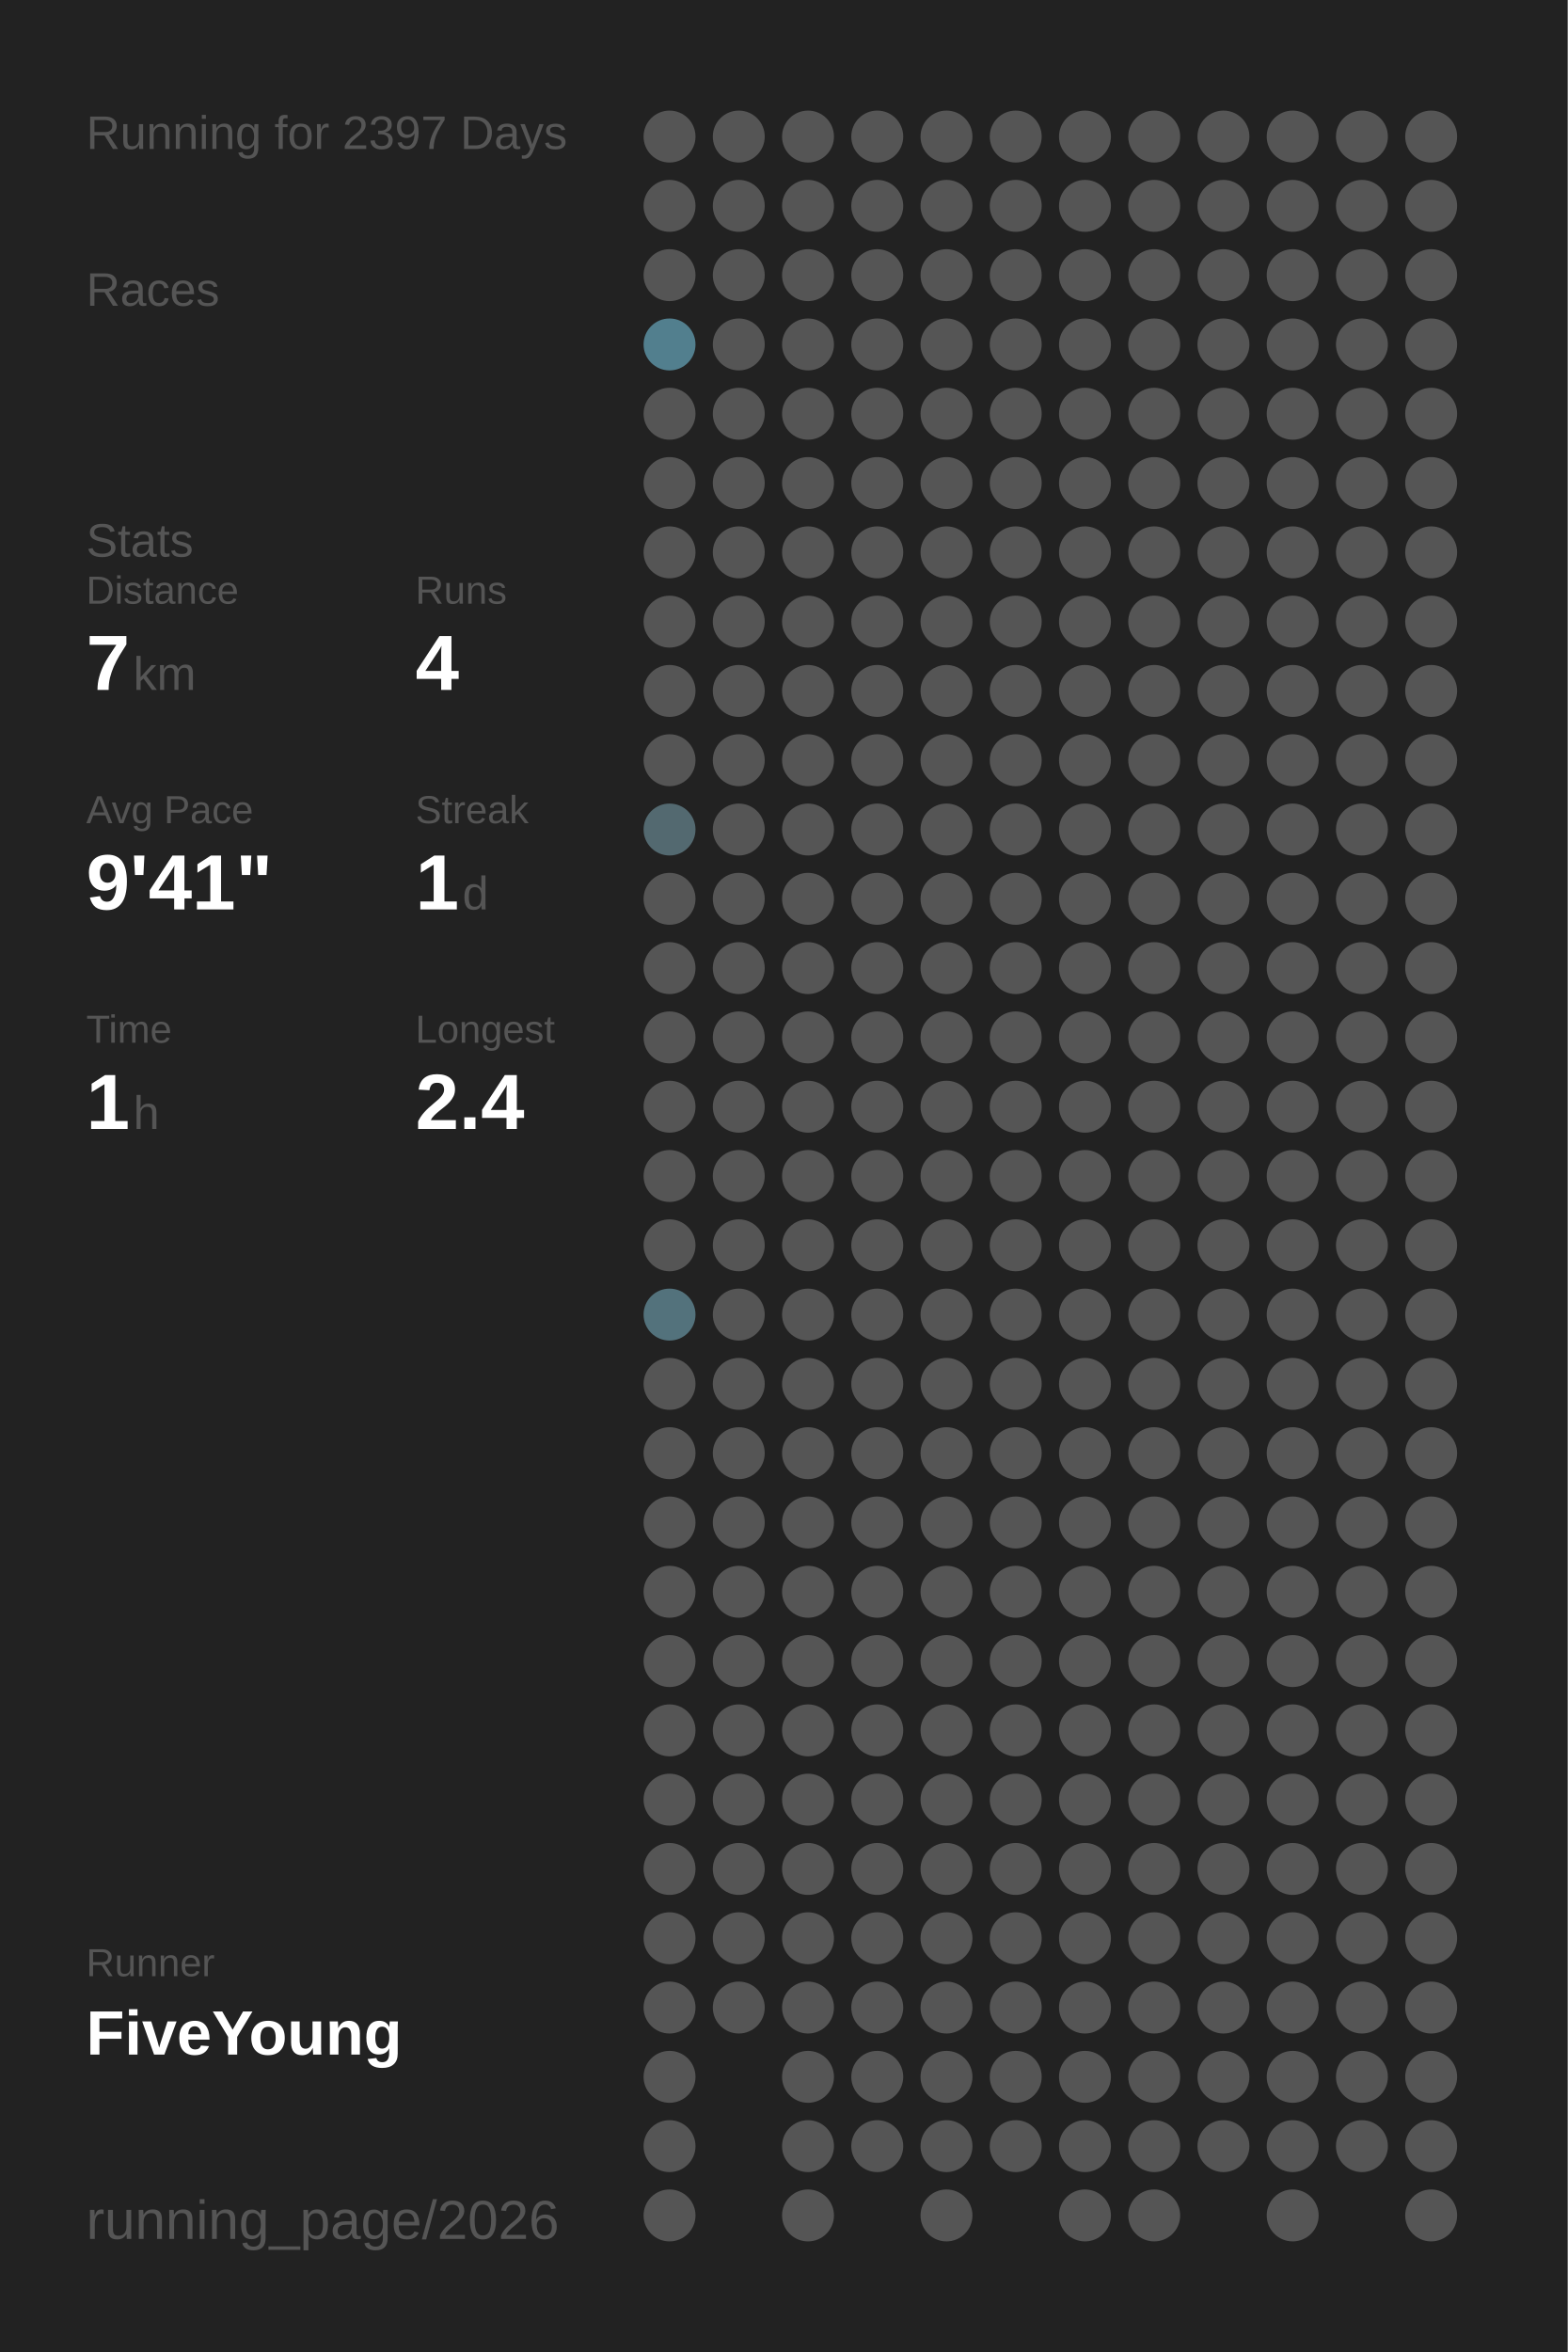
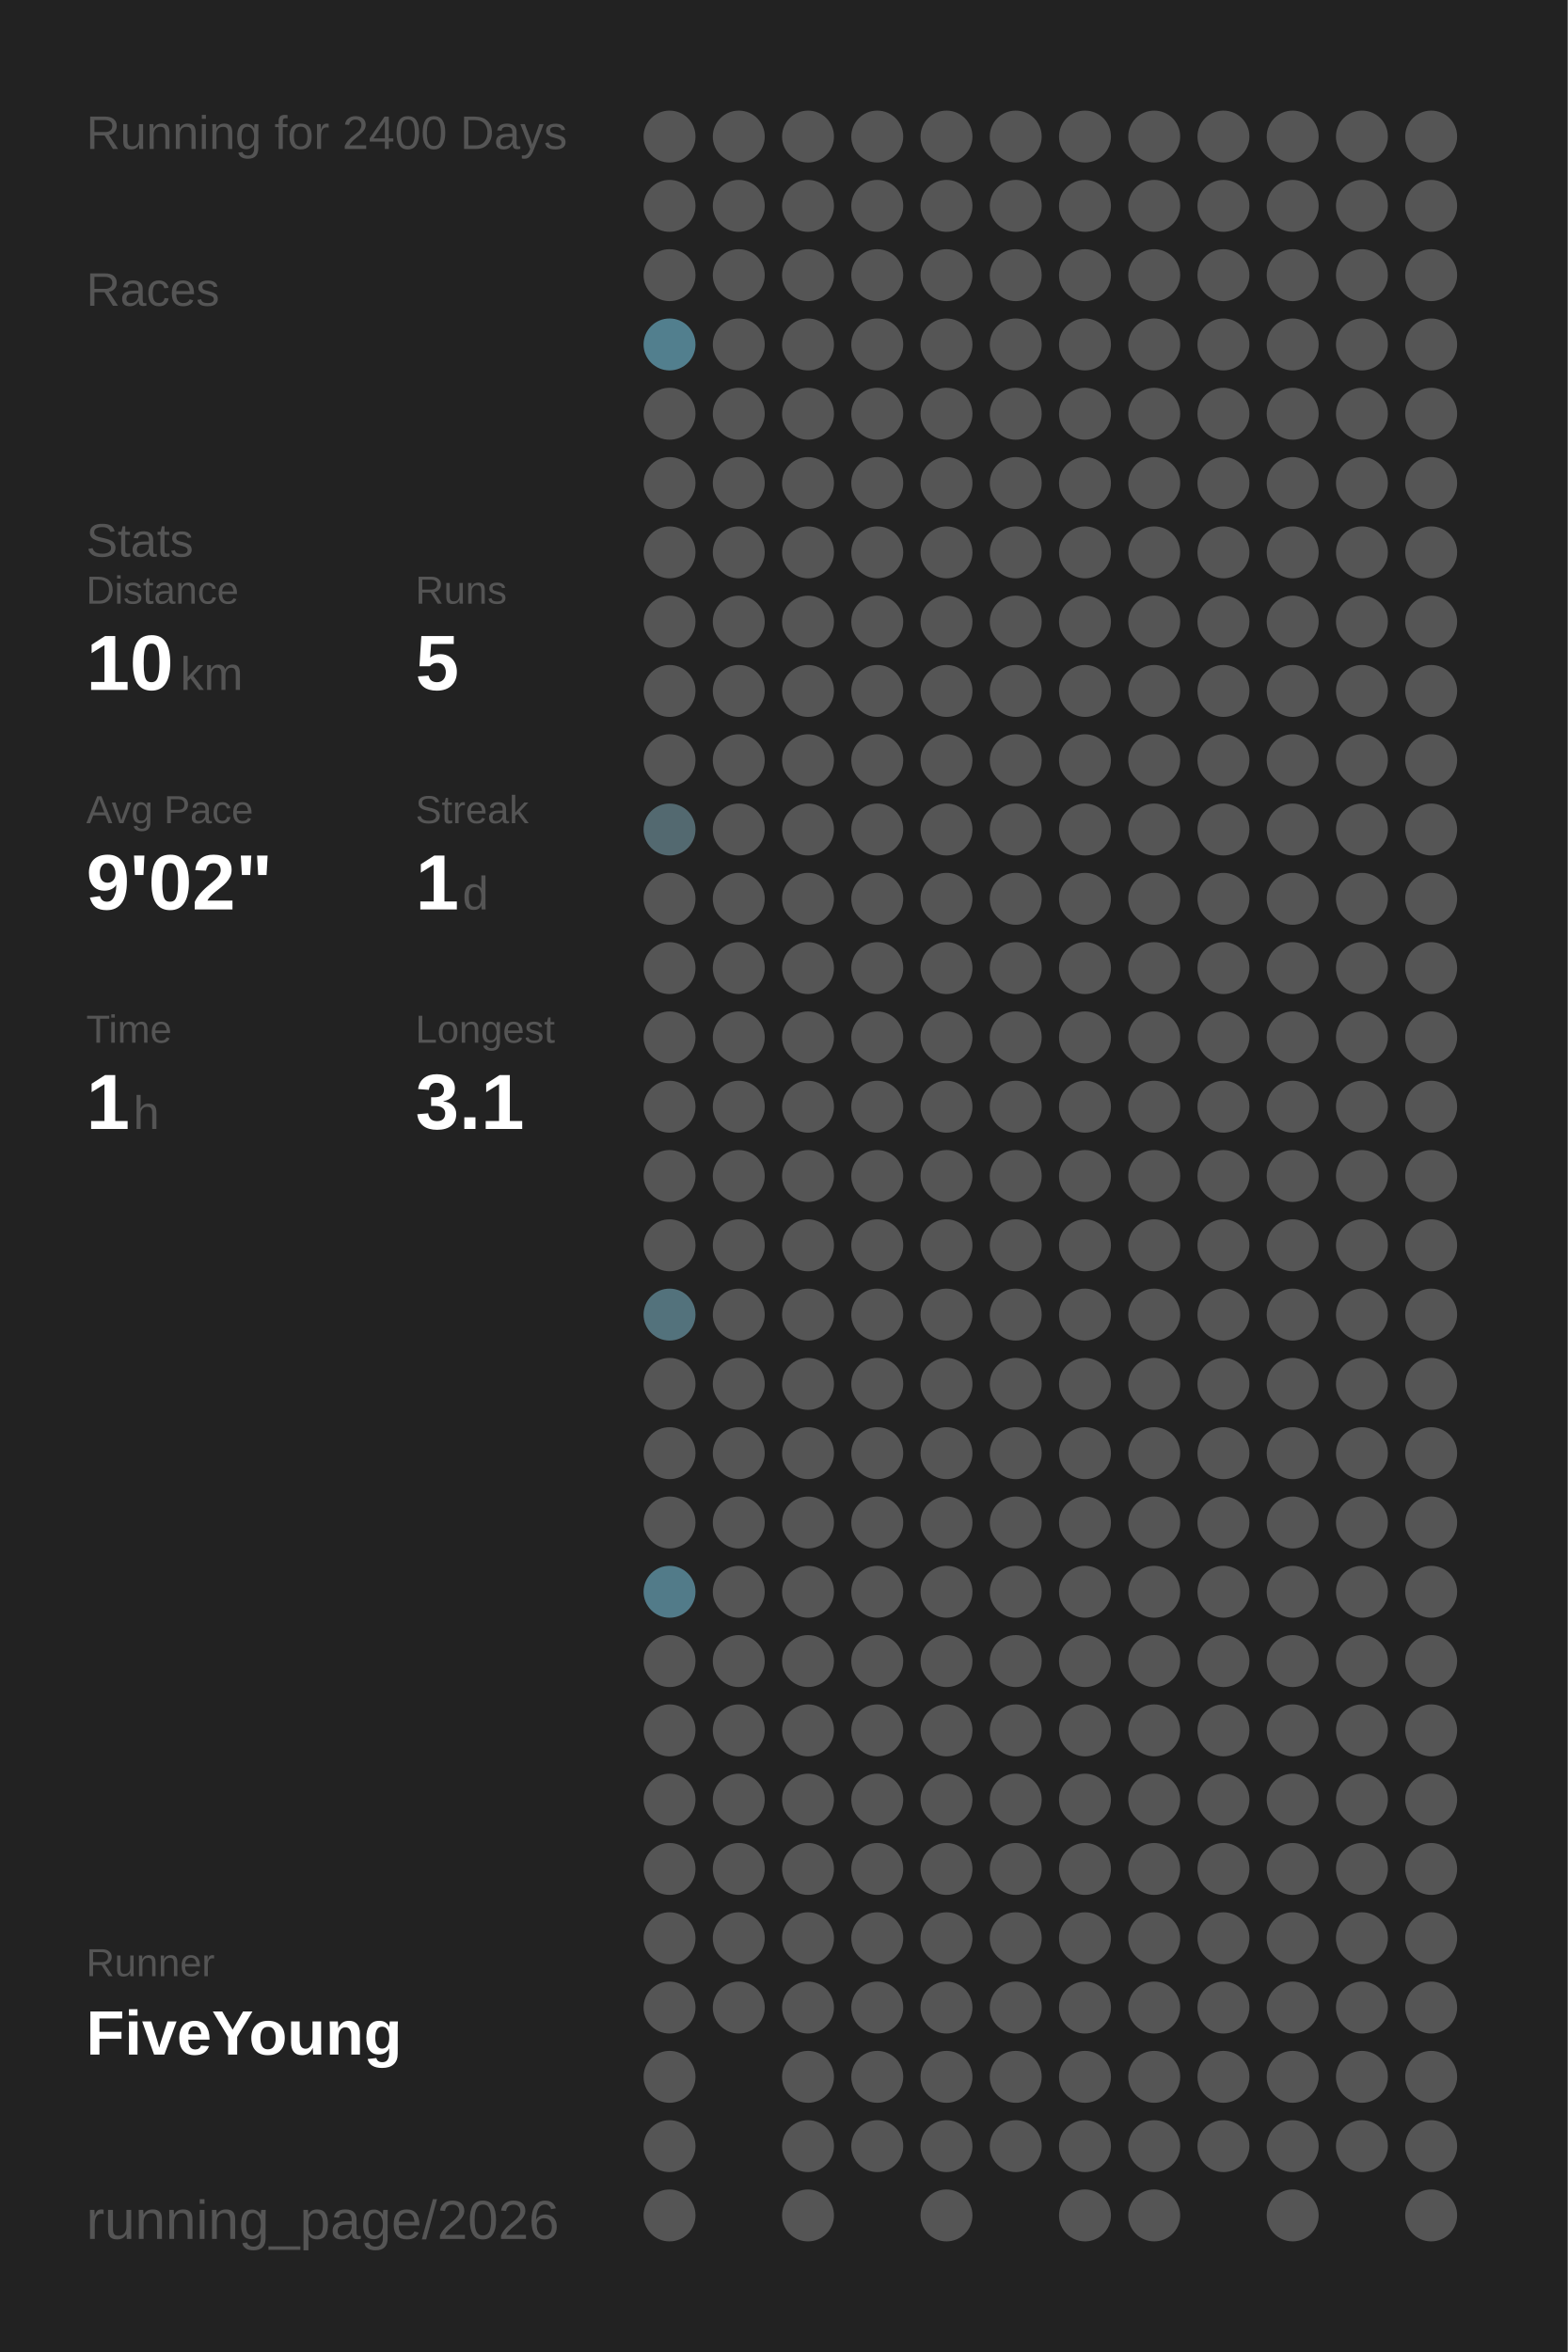
<svg xmlns="http://www.w3.org/2000/svg" baseProfile="full" height="300mm" version="1.1" viewBox="0,0,200,300" width="200mm">
  <defs />
  <rect fill="#222222" height="300" width="200" x="0" y="0" />
-   <text fill="#555555" style="font-size:6px; font-family:Arial;" x="11" y="19">Running for 2397 Days</text>
+   <text fill="#555555" style="font-size:6px; font-family:Arial;" x="11" y="19">Running for 2400 Days</text>
  <text fill="#555555" style="font-size:6px; font-family:Arial;" x="11" y="39">Races</text>
  <text fill="#555555" style="font-size:6px; font-family:Arial;" x="11" y="71">Stats</text>
  <text fill="#555555" style="font-size:5px; font-family:Arial;" x="11" y="77">Distance</text>
-   <text fill="#FFFFFF" style="font-size:10px; font-family:Arial; font-weight:bold;" x="11" y="88">7</text>
-   <text fill="#555555" style="font-size:6px; font-family:Arial;" x="17" y="88">km</text>
+   <text fill="#FFFFFF" style="font-size:10px; font-family:Arial; font-weight:bold;" x="11" y="88">10</text>
+   <text fill="#555555" style="font-size:6px; font-family:Arial;" x="23" y="88">km</text>
  <text fill="#555555" style="font-size:5px; font-family:Arial;" x="53" y="77">Runs</text>
-   <text fill="#FFFFFF" style="font-size:10px; font-family:Arial; font-weight:bold;" x="53" y="88">4</text>
+   <text fill="#FFFFFF" style="font-size:10px; font-family:Arial; font-weight:bold;" x="53" y="88">5</text>
  <text fill="#555555" style="font-size:5px; font-family:Arial;" x="11" y="105">Avg Pace</text>
-   <text fill="#FFFFFF" style="font-size:10px; font-family:Arial; font-weight:bold;" x="11" y="116">9'41"</text>
+   <text fill="#FFFFFF" style="font-size:10px; font-family:Arial; font-weight:bold;" x="11" y="116">9'02"</text>
  <text fill="#555555" style="font-size:5px; font-family:Arial;" x="53" y="105">Streak</text>
  <text fill="#FFFFFF" style="font-size:10px; font-family:Arial; font-weight:bold;" x="53" y="116">1</text>
  <text fill="#555555" style="font-size:6px; font-family:Arial;" x="59" y="116">d</text>
  <text fill="#555555" style="font-size:5px; font-family:Arial;" x="11" y="133">Time</text>
  <text fill="#FFFFFF" style="font-size:10px; font-family:Arial; font-weight:bold;" x="11" y="144">1</text>
  <text fill="#555555" style="font-size:6px; font-family:Arial;" x="17" y="144">h</text>
  <text fill="#555555" style="font-size:5px; font-family:Arial;" x="53" y="133">Longest</text>
-   <text fill="#FFFFFF" style="font-size:10px; font-family:Arial; font-weight:bold;" x="53" y="144">2.4</text>
+   <text fill="#FFFFFF" style="font-size:10px; font-family:Arial; font-weight:bold;" x="53" y="144">3.1</text>
  <text fill="#555555" style="font-size:5px; font-family:Arial;" x="11" y="252.065">Runner</text>
  <text fill="#FFFFFF" style="font-size:8px; font-family:Arial; font-weight:bold;" x="11" y="262.065">FiveYoung</text>
  <text fill="#555555" style="font-size:7px; font-family:Arial;" x="11" y="285.581">running_page/2026</text>
  <circle cx="85.417" cy="17.419" fill="#555555" r="3.312" />
  <circle cx="85.417" cy="26.258" fill="#555555" r="3.312" />
  <circle cx="85.417" cy="35.097" fill="#555555" r="3.312" />
  <circle cx="85.417" cy="43.935" fill="#527f8e" r="3.312" />
  <circle cx="85.417" cy="52.774" fill="#555555" r="3.312" />
  <circle cx="85.417" cy="61.613" fill="#555555" r="3.312" />
  <circle cx="85.417" cy="70.452" fill="#555555" r="3.312" />
  <circle cx="85.417" cy="79.29" fill="#555555" r="3.312" />
  <circle cx="85.417" cy="88.129" fill="#555555" r="3.312" />
  <circle cx="85.417" cy="96.968" fill="#555555" r="3.312" />
  <circle cx="85.417" cy="105.806" fill="#536970" r="3.312" />
  <circle cx="85.417" cy="114.645" fill="#555555" r="3.312" />
  <circle cx="85.417" cy="123.484" fill="#555555" r="3.312" />
  <circle cx="85.417" cy="132.323" fill="#555555" r="3.312" />
  <circle cx="85.417" cy="141.161" fill="#555555" r="3.312" />
  <circle cx="85.417" cy="150" fill="#555555" r="3.312" />
  <circle cx="85.417" cy="158.839" fill="#555555" r="3.312" />
  <circle cx="85.417" cy="167.677" fill="#53727c" r="3.312" />
  <circle cx="85.417" cy="176.516" fill="#555555" r="3.312" />
  <circle cx="85.417" cy="185.355" fill="#555555" r="3.312" />
  <circle cx="85.417" cy="194.194" fill="#555555" r="3.312" />
-   <circle cx="85.417" cy="203.032" fill="#555555" r="3.312" />
+   <circle cx="85.417" cy="203.032" fill="#527b89" r="3.312" />
  <circle cx="85.417" cy="211.871" fill="#555555" r="3.312" />
  <circle cx="85.417" cy="220.71" fill="#555555" r="3.312" />
  <circle cx="85.417" cy="229.548" fill="#555555" r="3.312" />
  <circle cx="85.417" cy="238.387" fill="#555555" r="3.312" />
  <circle cx="85.417" cy="247.226" fill="#555555" r="3.312" />
  <circle cx="85.417" cy="256.065" fill="#555555" r="3.312" />
  <circle cx="85.417" cy="264.903" fill="#555555" r="3.312" />
  <circle cx="85.417" cy="273.742" fill="#555555" r="3.312" />
  <circle cx="85.417" cy="282.581" fill="#555555" r="3.312" />
  <circle cx="94.25" cy="17.419" fill="#555555" r="3.312" />
  <circle cx="94.25" cy="26.258" fill="#555555" r="3.312" />
  <circle cx="94.25" cy="35.097" fill="#555555" r="3.312" />
  <circle cx="94.25" cy="43.935" fill="#555555" r="3.312" />
  <circle cx="94.25" cy="52.774" fill="#555555" r="3.312" />
  <circle cx="94.25" cy="61.613" fill="#555555" r="3.312" />
  <circle cx="94.25" cy="70.452" fill="#555555" r="3.312" />
  <circle cx="94.25" cy="79.29" fill="#555555" r="3.312" />
  <circle cx="94.25" cy="88.129" fill="#555555" r="3.312" />
  <circle cx="94.25" cy="96.968" fill="#555555" r="3.312" />
  <circle cx="94.25" cy="105.806" fill="#555555" r="3.312" />
  <circle cx="94.25" cy="114.645" fill="#555555" r="3.312" />
  <circle cx="94.25" cy="123.484" fill="#555555" r="3.312" />
  <circle cx="94.25" cy="132.323" fill="#555555" r="3.312" />
  <circle cx="94.25" cy="141.161" fill="#555555" r="3.312" />
  <circle cx="94.25" cy="150" fill="#555555" r="3.312" />
  <circle cx="94.25" cy="158.839" fill="#555555" r="3.312" />
  <circle cx="94.25" cy="167.677" fill="#555555" r="3.312" />
  <circle cx="94.25" cy="176.516" fill="#555555" r="3.312" />
  <circle cx="94.25" cy="185.355" fill="#555555" r="3.312" />
  <circle cx="94.25" cy="194.194" fill="#555555" r="3.312" />
  <circle cx="94.25" cy="203.032" fill="#555555" r="3.312" />
  <circle cx="94.25" cy="211.871" fill="#555555" r="3.312" />
  <circle cx="94.25" cy="220.71" fill="#555555" r="3.312" />
  <circle cx="94.25" cy="229.548" fill="#555555" r="3.312" />
  <circle cx="94.25" cy="238.387" fill="#555555" r="3.312" />
  <circle cx="94.25" cy="247.226" fill="#555555" r="3.312" />
  <circle cx="94.25" cy="256.065" fill="#555555" r="3.312" />
  <circle cx="103.083" cy="17.419" fill="#555555" r="3.312" />
  <circle cx="103.083" cy="26.258" fill="#555555" r="3.312" />
  <circle cx="103.083" cy="35.097" fill="#555555" r="3.312" />
  <circle cx="103.083" cy="43.935" fill="#555555" r="3.312" />
  <circle cx="103.083" cy="52.774" fill="#555555" r="3.312" />
  <circle cx="103.083" cy="61.613" fill="#555555" r="3.312" />
  <circle cx="103.083" cy="70.452" fill="#555555" r="3.312" />
  <circle cx="103.083" cy="79.29" fill="#555555" r="3.312" />
  <circle cx="103.083" cy="88.129" fill="#555555" r="3.312" />
  <circle cx="103.083" cy="96.968" fill="#555555" r="3.312" />
  <circle cx="103.083" cy="105.806" fill="#555555" r="3.312" />
  <circle cx="103.083" cy="114.645" fill="#555555" r="3.312" />
  <circle cx="103.083" cy="123.484" fill="#555555" r="3.312" />
  <circle cx="103.083" cy="132.323" fill="#555555" r="3.312" />
  <circle cx="103.083" cy="141.161" fill="#555555" r="3.312" />
  <circle cx="103.083" cy="150" fill="#555555" r="3.312" />
  <circle cx="103.083" cy="158.839" fill="#555555" r="3.312" />
  <circle cx="103.083" cy="167.677" fill="#555555" r="3.312" />
  <circle cx="103.083" cy="176.516" fill="#555555" r="3.312" />
  <circle cx="103.083" cy="185.355" fill="#555555" r="3.312" />
  <circle cx="103.083" cy="194.194" fill="#555555" r="3.312" />
  <circle cx="103.083" cy="203.032" fill="#555555" r="3.312" />
  <circle cx="103.083" cy="211.871" fill="#555555" r="3.312" />
  <circle cx="103.083" cy="220.71" fill="#555555" r="3.312" />
  <circle cx="103.083" cy="229.548" fill="#555555" r="3.312" />
  <circle cx="103.083" cy="238.387" fill="#555555" r="3.312" />
  <circle cx="103.083" cy="247.226" fill="#555555" r="3.312" />
  <circle cx="103.083" cy="256.065" fill="#555555" r="3.312" />
  <circle cx="103.083" cy="264.903" fill="#555555" r="3.312" />
  <circle cx="103.083" cy="273.742" fill="#555555" r="3.312" />
  <circle cx="103.083" cy="282.581" fill="#555555" r="3.312" />
  <circle cx="111.917" cy="17.419" fill="#555555" r="3.312" />
  <circle cx="111.917" cy="26.258" fill="#555555" r="3.312" />
  <circle cx="111.917" cy="35.097" fill="#555555" r="3.312" />
  <circle cx="111.917" cy="43.935" fill="#555555" r="3.312" />
  <circle cx="111.917" cy="52.774" fill="#555555" r="3.312" />
  <circle cx="111.917" cy="61.613" fill="#555555" r="3.312" />
  <circle cx="111.917" cy="70.452" fill="#555555" r="3.312" />
  <circle cx="111.917" cy="79.29" fill="#555555" r="3.312" />
  <circle cx="111.917" cy="88.129" fill="#555555" r="3.312" />
  <circle cx="111.917" cy="96.968" fill="#555555" r="3.312" />
  <circle cx="111.917" cy="105.806" fill="#555555" r="3.312" />
  <circle cx="111.917" cy="114.645" fill="#555555" r="3.312" />
  <circle cx="111.917" cy="123.484" fill="#555555" r="3.312" />
  <circle cx="111.917" cy="132.323" fill="#555555" r="3.312" />
  <circle cx="111.917" cy="141.161" fill="#555555" r="3.312" />
  <circle cx="111.917" cy="150" fill="#555555" r="3.312" />
  <circle cx="111.917" cy="158.839" fill="#555555" r="3.312" />
  <circle cx="111.917" cy="167.677" fill="#555555" r="3.312" />
  <circle cx="111.917" cy="176.516" fill="#555555" r="3.312" />
  <circle cx="111.917" cy="185.355" fill="#555555" r="3.312" />
  <circle cx="111.917" cy="194.194" fill="#555555" r="3.312" />
  <circle cx="111.917" cy="203.032" fill="#555555" r="3.312" />
  <circle cx="111.917" cy="211.871" fill="#555555" r="3.312" />
  <circle cx="111.917" cy="220.71" fill="#555555" r="3.312" />
  <circle cx="111.917" cy="229.548" fill="#555555" r="3.312" />
  <circle cx="111.917" cy="238.387" fill="#555555" r="3.312" />
  <circle cx="111.917" cy="247.226" fill="#555555" r="3.312" />
  <circle cx="111.917" cy="256.065" fill="#555555" r="3.312" />
  <circle cx="111.917" cy="264.903" fill="#555555" r="3.312" />
  <circle cx="111.917" cy="273.742" fill="#555555" r="3.312" />
  <circle cx="120.75" cy="17.419" fill="#555555" r="3.312" />
  <circle cx="120.75" cy="26.258" fill="#555555" r="3.312" />
  <circle cx="120.75" cy="35.097" fill="#555555" r="3.312" />
  <circle cx="120.75" cy="43.935" fill="#555555" r="3.312" />
  <circle cx="120.75" cy="52.774" fill="#555555" r="3.312" />
  <circle cx="120.75" cy="61.613" fill="#555555" r="3.312" />
  <circle cx="120.75" cy="70.452" fill="#555555" r="3.312" />
  <circle cx="120.75" cy="79.29" fill="#555555" r="3.312" />
  <circle cx="120.75" cy="88.129" fill="#555555" r="3.312" />
  <circle cx="120.75" cy="96.968" fill="#555555" r="3.312" />
  <circle cx="120.75" cy="105.806" fill="#555555" r="3.312" />
  <circle cx="120.75" cy="114.645" fill="#555555" r="3.312" />
  <circle cx="120.75" cy="123.484" fill="#555555" r="3.312" />
  <circle cx="120.75" cy="132.323" fill="#555555" r="3.312" />
  <circle cx="120.75" cy="141.161" fill="#555555" r="3.312" />
  <circle cx="120.75" cy="150" fill="#555555" r="3.312" />
  <circle cx="120.75" cy="158.839" fill="#555555" r="3.312" />
  <circle cx="120.75" cy="167.677" fill="#555555" r="3.312" />
  <circle cx="120.75" cy="176.516" fill="#555555" r="3.312" />
  <circle cx="120.75" cy="185.355" fill="#555555" r="3.312" />
  <circle cx="120.75" cy="194.194" fill="#555555" r="3.312" />
  <circle cx="120.75" cy="203.032" fill="#555555" r="3.312" />
  <circle cx="120.75" cy="211.871" fill="#555555" r="3.312" />
  <circle cx="120.75" cy="220.71" fill="#555555" r="3.312" />
  <circle cx="120.75" cy="229.548" fill="#555555" r="3.312" />
  <circle cx="120.75" cy="238.387" fill="#555555" r="3.312" />
  <circle cx="120.75" cy="247.226" fill="#555555" r="3.312" />
  <circle cx="120.75" cy="256.065" fill="#555555" r="3.312" />
  <circle cx="120.75" cy="264.903" fill="#555555" r="3.312" />
  <circle cx="120.75" cy="273.742" fill="#555555" r="3.312" />
  <circle cx="120.75" cy="282.581" fill="#555555" r="3.312" />
  <circle cx="129.583" cy="17.419" fill="#555555" r="3.312" />
  <circle cx="129.583" cy="26.258" fill="#555555" r="3.312" />
  <circle cx="129.583" cy="35.097" fill="#555555" r="3.312" />
  <circle cx="129.583" cy="43.935" fill="#555555" r="3.312" />
  <circle cx="129.583" cy="52.774" fill="#555555" r="3.312" />
  <circle cx="129.583" cy="61.613" fill="#555555" r="3.312" />
  <circle cx="129.583" cy="70.452" fill="#555555" r="3.312" />
  <circle cx="129.583" cy="79.29" fill="#555555" r="3.312" />
  <circle cx="129.583" cy="88.129" fill="#555555" r="3.312" />
  <circle cx="129.583" cy="96.968" fill="#555555" r="3.312" />
  <circle cx="129.583" cy="105.806" fill="#555555" r="3.312" />
  <circle cx="129.583" cy="114.645" fill="#555555" r="3.312" />
  <circle cx="129.583" cy="123.484" fill="#555555" r="3.312" />
  <circle cx="129.583" cy="132.323" fill="#555555" r="3.312" />
  <circle cx="129.583" cy="141.161" fill="#555555" r="3.312" />
  <circle cx="129.583" cy="150" fill="#555555" r="3.312" />
  <circle cx="129.583" cy="158.839" fill="#555555" r="3.312" />
  <circle cx="129.583" cy="167.677" fill="#555555" r="3.312" />
  <circle cx="129.583" cy="176.516" fill="#555555" r="3.312" />
  <circle cx="129.583" cy="185.355" fill="#555555" r="3.312" />
  <circle cx="129.583" cy="194.194" fill="#555555" r="3.312" />
  <circle cx="129.583" cy="203.032" fill="#555555" r="3.312" />
  <circle cx="129.583" cy="211.871" fill="#555555" r="3.312" />
  <circle cx="129.583" cy="220.71" fill="#555555" r="3.312" />
  <circle cx="129.583" cy="229.548" fill="#555555" r="3.312" />
  <circle cx="129.583" cy="238.387" fill="#555555" r="3.312" />
  <circle cx="129.583" cy="247.226" fill="#555555" r="3.312" />
  <circle cx="129.583" cy="256.065" fill="#555555" r="3.312" />
  <circle cx="129.583" cy="264.903" fill="#555555" r="3.312" />
  <circle cx="129.583" cy="273.742" fill="#555555" r="3.312" />
  <circle cx="138.417" cy="17.419" fill="#555555" r="3.312" />
  <circle cx="138.417" cy="26.258" fill="#555555" r="3.312" />
  <circle cx="138.417" cy="35.097" fill="#555555" r="3.312" />
  <circle cx="138.417" cy="43.935" fill="#555555" r="3.312" />
  <circle cx="138.417" cy="52.774" fill="#555555" r="3.312" />
  <circle cx="138.417" cy="61.613" fill="#555555" r="3.312" />
  <circle cx="138.417" cy="70.452" fill="#555555" r="3.312" />
  <circle cx="138.417" cy="79.29" fill="#555555" r="3.312" />
  <circle cx="138.417" cy="88.129" fill="#555555" r="3.312" />
  <circle cx="138.417" cy="96.968" fill="#555555" r="3.312" />
  <circle cx="138.417" cy="105.806" fill="#555555" r="3.312" />
  <circle cx="138.417" cy="114.645" fill="#555555" r="3.312" />
  <circle cx="138.417" cy="123.484" fill="#555555" r="3.312" />
  <circle cx="138.417" cy="132.323" fill="#555555" r="3.312" />
  <circle cx="138.417" cy="141.161" fill="#555555" r="3.312" />
  <circle cx="138.417" cy="150" fill="#555555" r="3.312" />
  <circle cx="138.417" cy="158.839" fill="#555555" r="3.312" />
  <circle cx="138.417" cy="167.677" fill="#555555" r="3.312" />
  <circle cx="138.417" cy="176.516" fill="#555555" r="3.312" />
  <circle cx="138.417" cy="185.355" fill="#555555" r="3.312" />
  <circle cx="138.417" cy="194.194" fill="#555555" r="3.312" />
  <circle cx="138.417" cy="203.032" fill="#555555" r="3.312" />
  <circle cx="138.417" cy="211.871" fill="#555555" r="3.312" />
  <circle cx="138.417" cy="220.71" fill="#555555" r="3.312" />
  <circle cx="138.417" cy="229.548" fill="#555555" r="3.312" />
  <circle cx="138.417" cy="238.387" fill="#555555" r="3.312" />
  <circle cx="138.417" cy="247.226" fill="#555555" r="3.312" />
  <circle cx="138.417" cy="256.065" fill="#555555" r="3.312" />
  <circle cx="138.417" cy="264.903" fill="#555555" r="3.312" />
  <circle cx="138.417" cy="273.742" fill="#555555" r="3.312" />
  <circle cx="138.417" cy="282.581" fill="#555555" r="3.312" />
  <circle cx="147.25" cy="17.419" fill="#555555" r="3.312" />
  <circle cx="147.25" cy="26.258" fill="#555555" r="3.312" />
  <circle cx="147.25" cy="35.097" fill="#555555" r="3.312" />
  <circle cx="147.25" cy="43.935" fill="#555555" r="3.312" />
  <circle cx="147.25" cy="52.774" fill="#555555" r="3.312" />
  <circle cx="147.25" cy="61.613" fill="#555555" r="3.312" />
  <circle cx="147.25" cy="70.452" fill="#555555" r="3.312" />
  <circle cx="147.25" cy="79.29" fill="#555555" r="3.312" />
  <circle cx="147.25" cy="88.129" fill="#555555" r="3.312" />
  <circle cx="147.25" cy="96.968" fill="#555555" r="3.312" />
  <circle cx="147.25" cy="105.806" fill="#555555" r="3.312" />
  <circle cx="147.25" cy="114.645" fill="#555555" r="3.312" />
  <circle cx="147.25" cy="123.484" fill="#555555" r="3.312" />
  <circle cx="147.25" cy="132.323" fill="#555555" r="3.312" />
  <circle cx="147.25" cy="141.161" fill="#555555" r="3.312" />
  <circle cx="147.25" cy="150" fill="#555555" r="3.312" />
  <circle cx="147.25" cy="158.839" fill="#555555" r="3.312" />
  <circle cx="147.25" cy="167.677" fill="#555555" r="3.312" />
  <circle cx="147.25" cy="176.516" fill="#555555" r="3.312" />
  <circle cx="147.25" cy="185.355" fill="#555555" r="3.312" />
  <circle cx="147.25" cy="194.194" fill="#555555" r="3.312" />
  <circle cx="147.25" cy="203.032" fill="#555555" r="3.312" />
  <circle cx="147.25" cy="211.871" fill="#555555" r="3.312" />
  <circle cx="147.25" cy="220.71" fill="#555555" r="3.312" />
  <circle cx="147.25" cy="229.548" fill="#555555" r="3.312" />
  <circle cx="147.25" cy="238.387" fill="#555555" r="3.312" />
  <circle cx="147.25" cy="247.226" fill="#555555" r="3.312" />
  <circle cx="147.25" cy="256.065" fill="#555555" r="3.312" />
  <circle cx="147.25" cy="264.903" fill="#555555" r="3.312" />
  <circle cx="147.25" cy="273.742" fill="#555555" r="3.312" />
  <circle cx="147.25" cy="282.581" fill="#555555" r="3.312" />
  <circle cx="156.083" cy="17.419" fill="#555555" r="3.312" />
  <circle cx="156.083" cy="26.258" fill="#555555" r="3.312" />
  <circle cx="156.083" cy="35.097" fill="#555555" r="3.312" />
  <circle cx="156.083" cy="43.935" fill="#555555" r="3.312" />
  <circle cx="156.083" cy="52.774" fill="#555555" r="3.312" />
  <circle cx="156.083" cy="61.613" fill="#555555" r="3.312" />
  <circle cx="156.083" cy="70.452" fill="#555555" r="3.312" />
  <circle cx="156.083" cy="79.29" fill="#555555" r="3.312" />
  <circle cx="156.083" cy="88.129" fill="#555555" r="3.312" />
  <circle cx="156.083" cy="96.968" fill="#555555" r="3.312" />
  <circle cx="156.083" cy="105.806" fill="#555555" r="3.312" />
  <circle cx="156.083" cy="114.645" fill="#555555" r="3.312" />
  <circle cx="156.083" cy="123.484" fill="#555555" r="3.312" />
  <circle cx="156.083" cy="132.323" fill="#555555" r="3.312" />
  <circle cx="156.083" cy="141.161" fill="#555555" r="3.312" />
  <circle cx="156.083" cy="150" fill="#555555" r="3.312" />
  <circle cx="156.083" cy="158.839" fill="#555555" r="3.312" />
  <circle cx="156.083" cy="167.677" fill="#555555" r="3.312" />
  <circle cx="156.083" cy="176.516" fill="#555555" r="3.312" />
  <circle cx="156.083" cy="185.355" fill="#555555" r="3.312" />
  <circle cx="156.083" cy="194.194" fill="#555555" r="3.312" />
  <circle cx="156.083" cy="203.032" fill="#555555" r="3.312" />
  <circle cx="156.083" cy="211.871" fill="#555555" r="3.312" />
  <circle cx="156.083" cy="220.71" fill="#555555" r="3.312" />
  <circle cx="156.083" cy="229.548" fill="#555555" r="3.312" />
  <circle cx="156.083" cy="238.387" fill="#555555" r="3.312" />
  <circle cx="156.083" cy="247.226" fill="#555555" r="3.312" />
  <circle cx="156.083" cy="256.065" fill="#555555" r="3.312" />
  <circle cx="156.083" cy="264.903" fill="#555555" r="3.312" />
  <circle cx="156.083" cy="273.742" fill="#555555" r="3.312" />
  <circle cx="164.917" cy="17.419" fill="#555555" r="3.312" />
  <circle cx="164.917" cy="26.258" fill="#555555" r="3.312" />
  <circle cx="164.917" cy="35.097" fill="#555555" r="3.312" />
  <circle cx="164.917" cy="43.935" fill="#555555" r="3.312" />
  <circle cx="164.917" cy="52.774" fill="#555555" r="3.312" />
  <circle cx="164.917" cy="61.613" fill="#555555" r="3.312" />
  <circle cx="164.917" cy="70.452" fill="#555555" r="3.312" />
  <circle cx="164.917" cy="79.29" fill="#555555" r="3.312" />
  <circle cx="164.917" cy="88.129" fill="#555555" r="3.312" />
  <circle cx="164.917" cy="96.968" fill="#555555" r="3.312" />
  <circle cx="164.917" cy="105.806" fill="#555555" r="3.312" />
  <circle cx="164.917" cy="114.645" fill="#555555" r="3.312" />
  <circle cx="164.917" cy="123.484" fill="#555555" r="3.312" />
  <circle cx="164.917" cy="132.323" fill="#555555" r="3.312" />
  <circle cx="164.917" cy="141.161" fill="#555555" r="3.312" />
  <circle cx="164.917" cy="150" fill="#555555" r="3.312" />
  <circle cx="164.917" cy="158.839" fill="#555555" r="3.312" />
  <circle cx="164.917" cy="167.677" fill="#555555" r="3.312" />
  <circle cx="164.917" cy="176.516" fill="#555555" r="3.312" />
  <circle cx="164.917" cy="185.355" fill="#555555" r="3.312" />
  <circle cx="164.917" cy="194.194" fill="#555555" r="3.312" />
  <circle cx="164.917" cy="203.032" fill="#555555" r="3.312" />
  <circle cx="164.917" cy="211.871" fill="#555555" r="3.312" />
  <circle cx="164.917" cy="220.71" fill="#555555" r="3.312" />
  <circle cx="164.917" cy="229.548" fill="#555555" r="3.312" />
  <circle cx="164.917" cy="238.387" fill="#555555" r="3.312" />
  <circle cx="164.917" cy="247.226" fill="#555555" r="3.312" />
  <circle cx="164.917" cy="256.065" fill="#555555" r="3.312" />
  <circle cx="164.917" cy="264.903" fill="#555555" r="3.312" />
  <circle cx="164.917" cy="273.742" fill="#555555" r="3.312" />
  <circle cx="164.917" cy="282.581" fill="#555555" r="3.312" />
  <circle cx="173.75" cy="17.419" fill="#555555" r="3.312" />
  <circle cx="173.75" cy="26.258" fill="#555555" r="3.312" />
  <circle cx="173.75" cy="35.097" fill="#555555" r="3.312" />
  <circle cx="173.75" cy="43.935" fill="#555555" r="3.312" />
  <circle cx="173.75" cy="52.774" fill="#555555" r="3.312" />
  <circle cx="173.75" cy="61.613" fill="#555555" r="3.312" />
  <circle cx="173.75" cy="70.452" fill="#555555" r="3.312" />
  <circle cx="173.75" cy="79.29" fill="#555555" r="3.312" />
  <circle cx="173.75" cy="88.129" fill="#555555" r="3.312" />
  <circle cx="173.75" cy="96.968" fill="#555555" r="3.312" />
  <circle cx="173.75" cy="105.806" fill="#555555" r="3.312" />
  <circle cx="173.75" cy="114.645" fill="#555555" r="3.312" />
  <circle cx="173.75" cy="123.484" fill="#555555" r="3.312" />
  <circle cx="173.75" cy="132.323" fill="#555555" r="3.312" />
  <circle cx="173.75" cy="141.161" fill="#555555" r="3.312" />
  <circle cx="173.75" cy="150" fill="#555555" r="3.312" />
  <circle cx="173.75" cy="158.839" fill="#555555" r="3.312" />
  <circle cx="173.75" cy="167.677" fill="#555555" r="3.312" />
  <circle cx="173.75" cy="176.516" fill="#555555" r="3.312" />
  <circle cx="173.75" cy="185.355" fill="#555555" r="3.312" />
  <circle cx="173.75" cy="194.194" fill="#555555" r="3.312" />
  <circle cx="173.75" cy="203.032" fill="#555555" r="3.312" />
  <circle cx="173.75" cy="211.871" fill="#555555" r="3.312" />
  <circle cx="173.75" cy="220.71" fill="#555555" r="3.312" />
  <circle cx="173.75" cy="229.548" fill="#555555" r="3.312" />
  <circle cx="173.75" cy="238.387" fill="#555555" r="3.312" />
  <circle cx="173.75" cy="247.226" fill="#555555" r="3.312" />
  <circle cx="173.75" cy="256.065" fill="#555555" r="3.312" />
  <circle cx="173.75" cy="264.903" fill="#555555" r="3.312" />
  <circle cx="173.75" cy="273.742" fill="#555555" r="3.312" />
  <circle cx="182.583" cy="17.419" fill="#555555" r="3.312" />
  <circle cx="182.583" cy="26.258" fill="#555555" r="3.312" />
  <circle cx="182.583" cy="35.097" fill="#555555" r="3.312" />
  <circle cx="182.583" cy="43.935" fill="#555555" r="3.312" />
  <circle cx="182.583" cy="52.774" fill="#555555" r="3.312" />
  <circle cx="182.583" cy="61.613" fill="#555555" r="3.312" />
  <circle cx="182.583" cy="70.452" fill="#555555" r="3.312" />
  <circle cx="182.583" cy="79.29" fill="#555555" r="3.312" />
  <circle cx="182.583" cy="88.129" fill="#555555" r="3.312" />
  <circle cx="182.583" cy="96.968" fill="#555555" r="3.312" />
  <circle cx="182.583" cy="105.806" fill="#555555" r="3.312" />
  <circle cx="182.583" cy="114.645" fill="#555555" r="3.312" />
  <circle cx="182.583" cy="123.484" fill="#555555" r="3.312" />
  <circle cx="182.583" cy="132.323" fill="#555555" r="3.312" />
  <circle cx="182.583" cy="141.161" fill="#555555" r="3.312" />
  <circle cx="182.583" cy="150" fill="#555555" r="3.312" />
  <circle cx="182.583" cy="158.839" fill="#555555" r="3.312" />
  <circle cx="182.583" cy="167.677" fill="#555555" r="3.312" />
  <circle cx="182.583" cy="176.516" fill="#555555" r="3.312" />
  <circle cx="182.583" cy="185.355" fill="#555555" r="3.312" />
  <circle cx="182.583" cy="194.194" fill="#555555" r="3.312" />
  <circle cx="182.583" cy="203.032" fill="#555555" r="3.312" />
  <circle cx="182.583" cy="211.871" fill="#555555" r="3.312" />
  <circle cx="182.583" cy="220.71" fill="#555555" r="3.312" />
  <circle cx="182.583" cy="229.548" fill="#555555" r="3.312" />
  <circle cx="182.583" cy="238.387" fill="#555555" r="3.312" />
  <circle cx="182.583" cy="247.226" fill="#555555" r="3.312" />
  <circle cx="182.583" cy="256.065" fill="#555555" r="3.312" />
  <circle cx="182.583" cy="264.903" fill="#555555" r="3.312" />
  <circle cx="182.583" cy="273.742" fill="#555555" r="3.312" />
  <circle cx="182.583" cy="282.581" fill="#555555" r="3.312" />
</svg>
